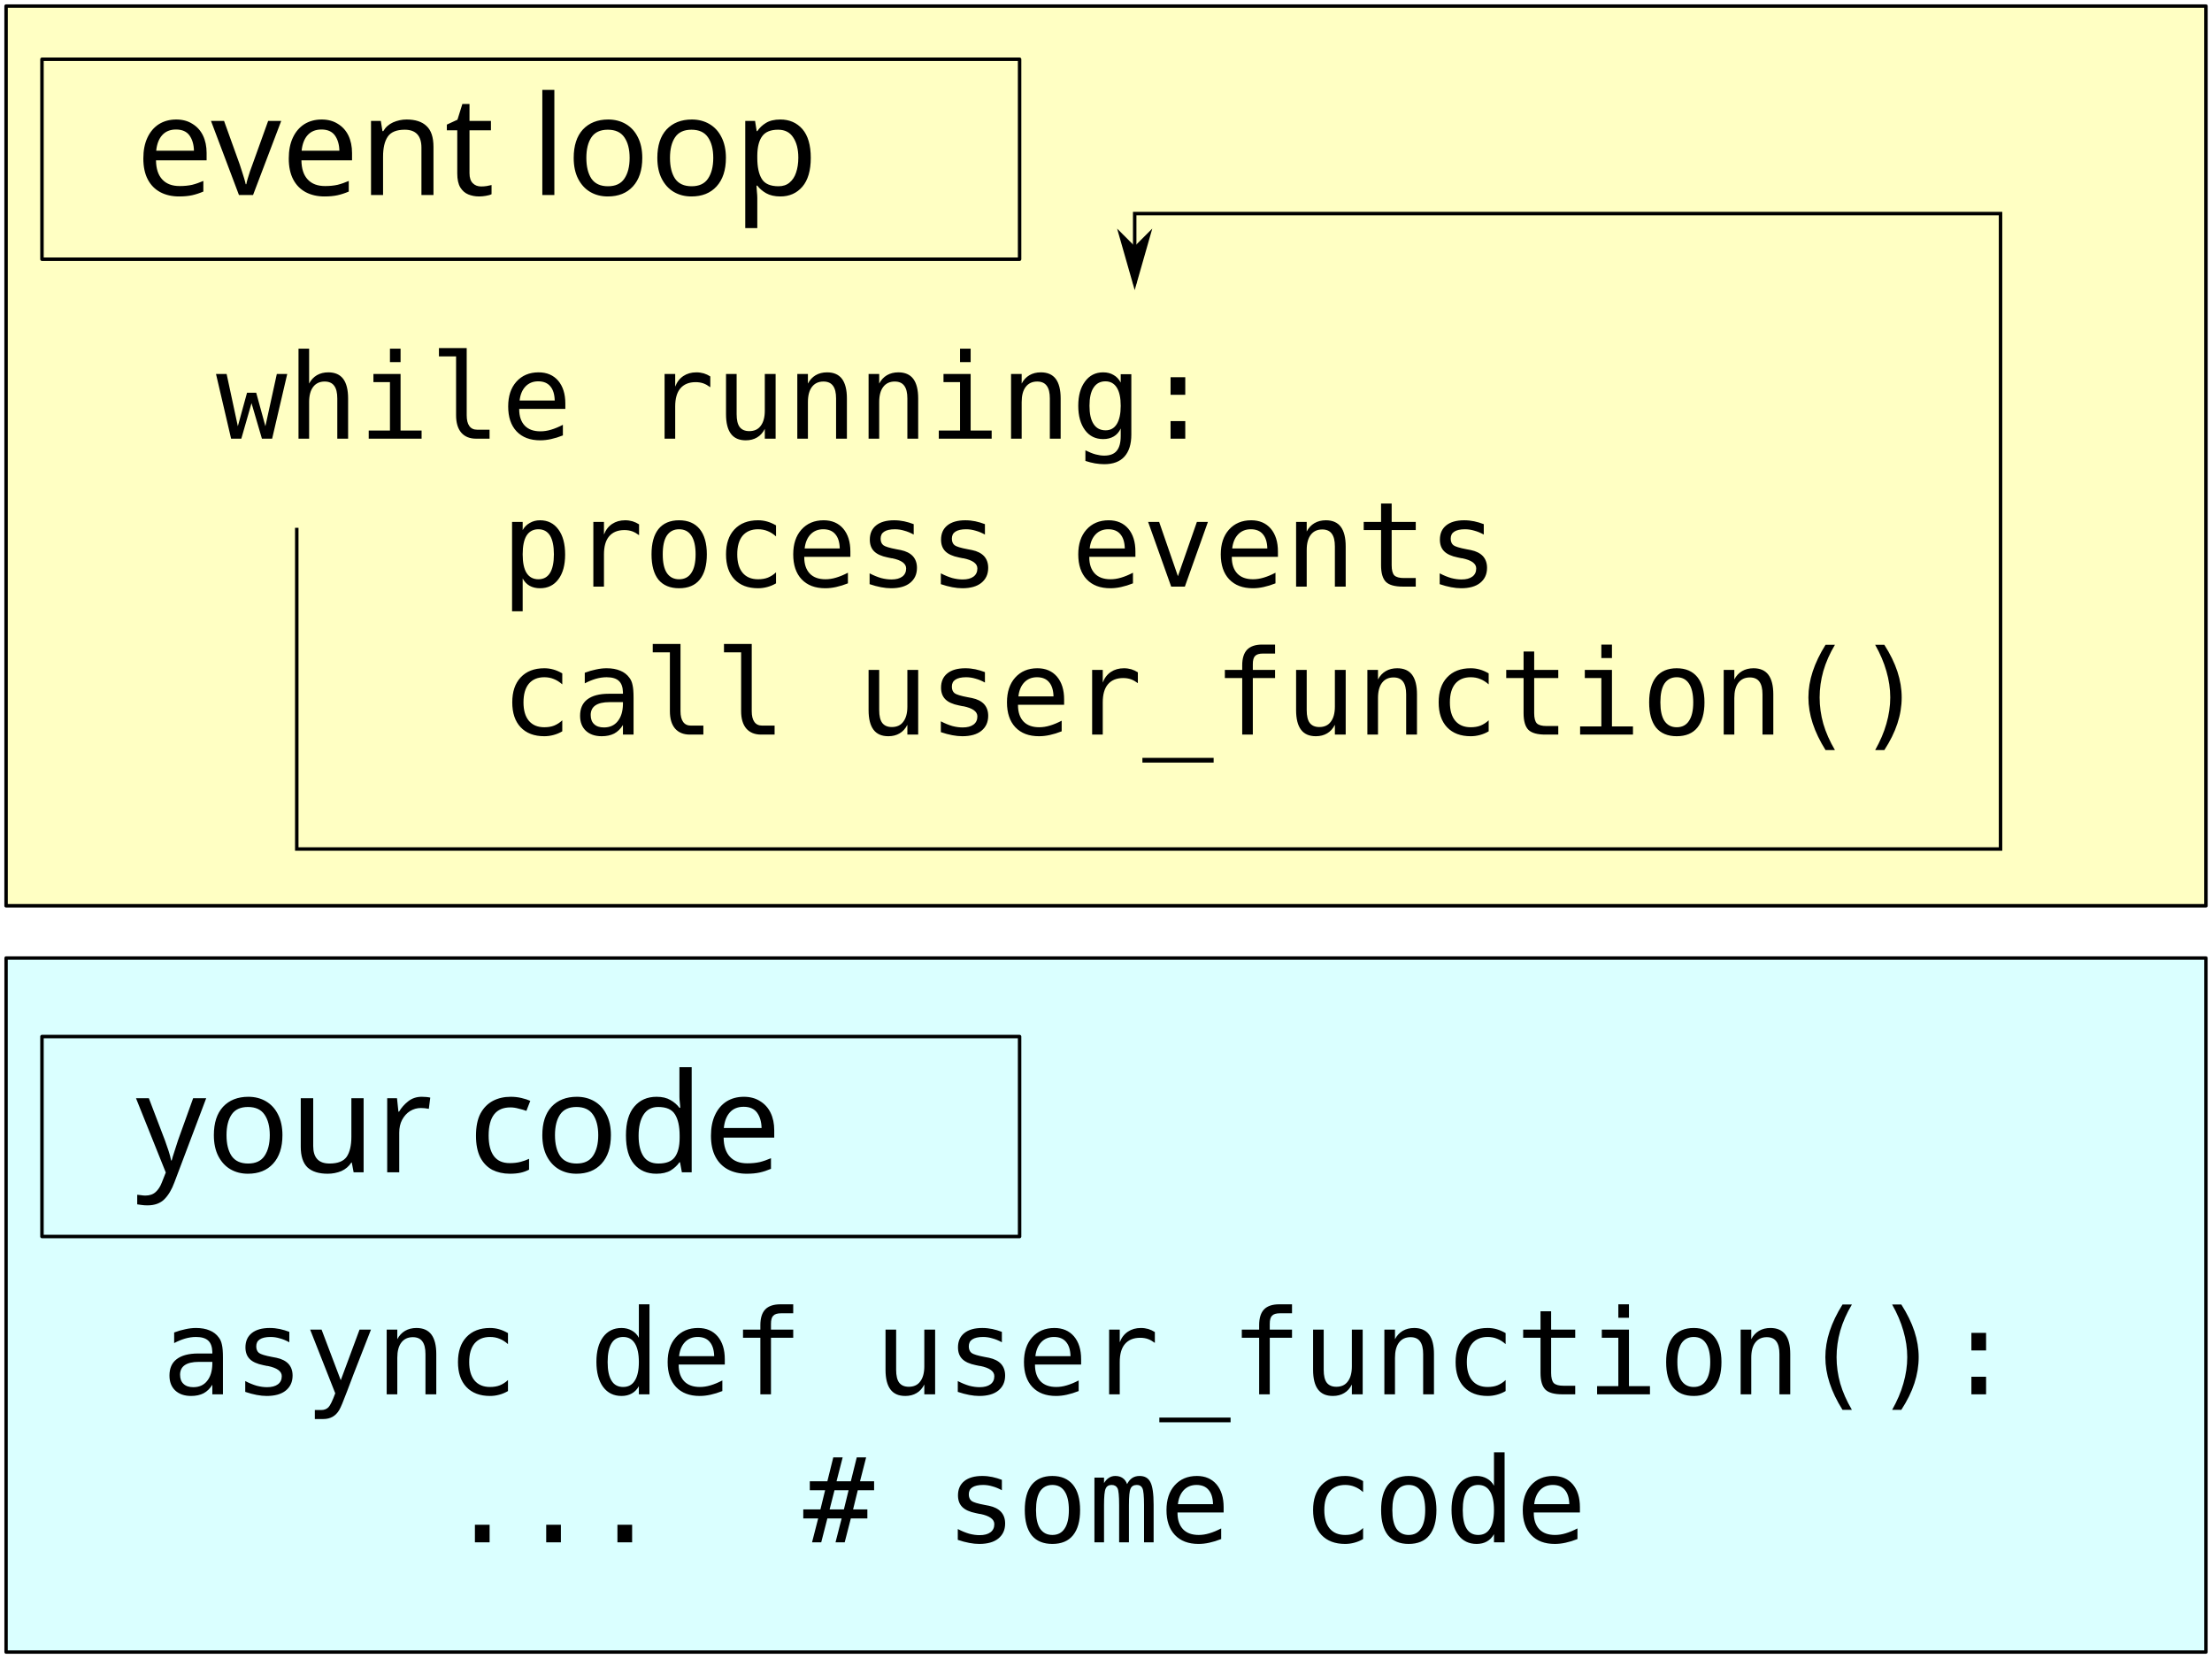
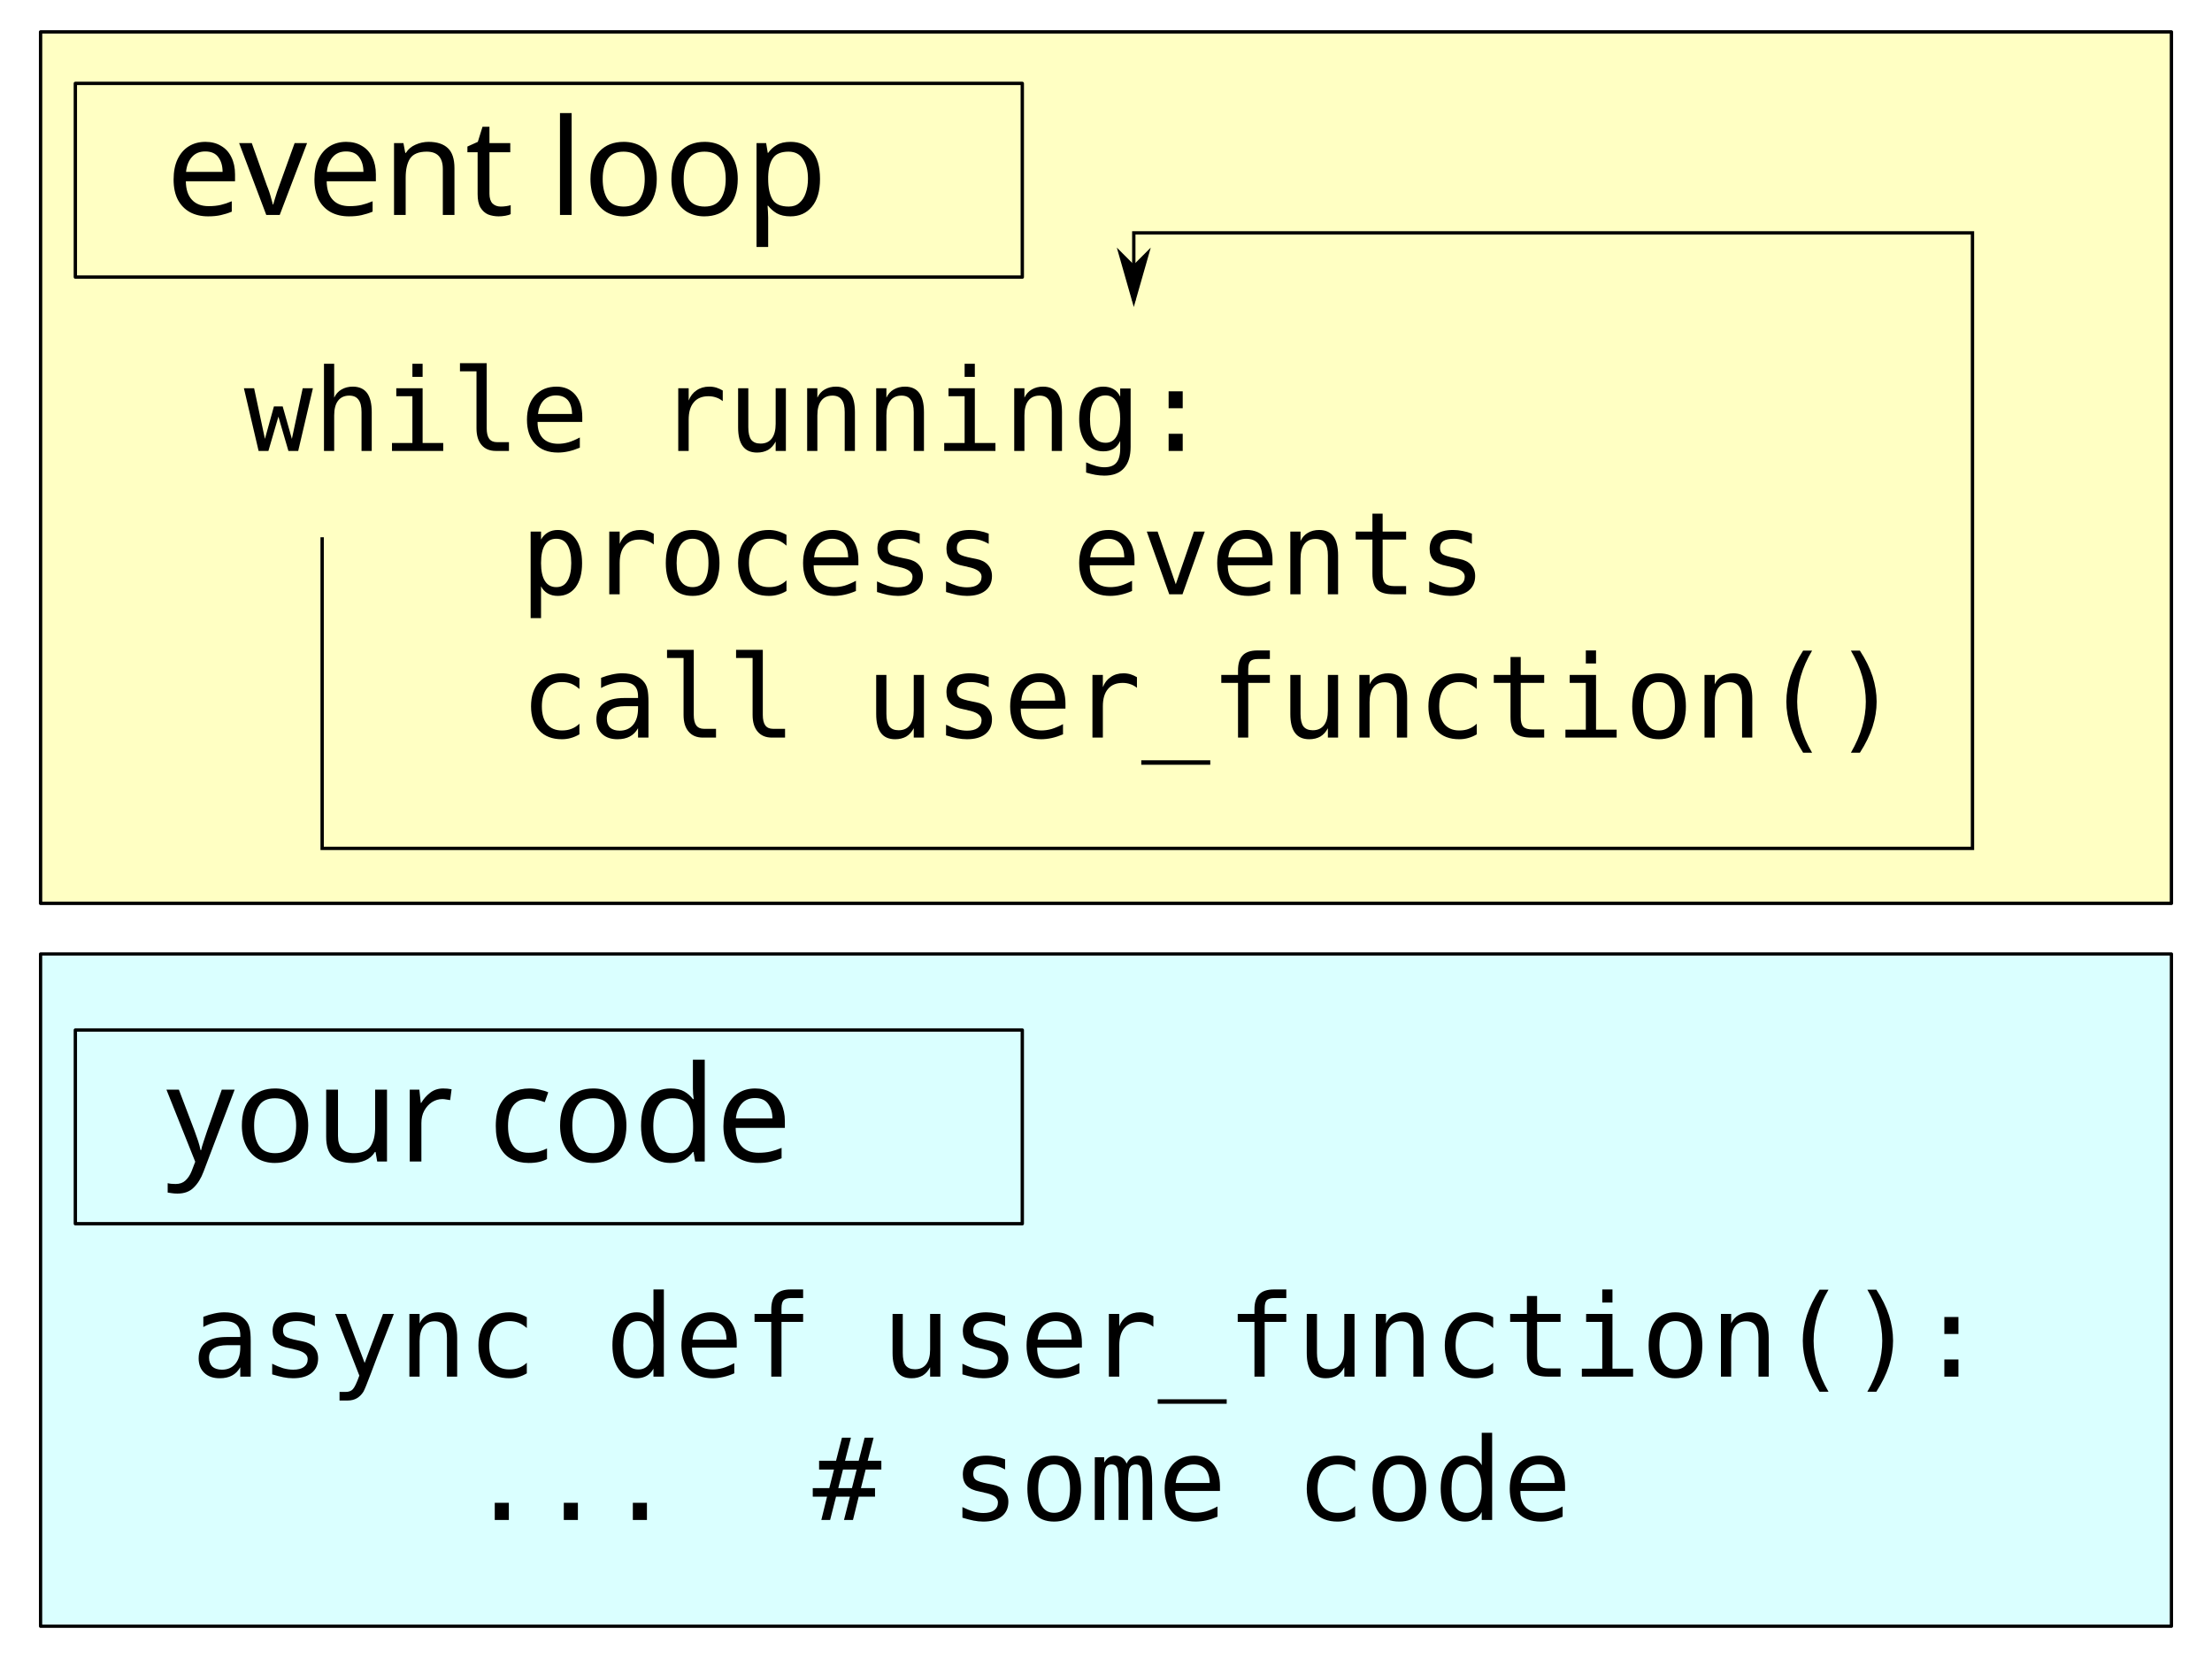
<svg xmlns="http://www.w3.org/2000/svg" width="640" height="480" viewBox="0 0 169.333 127" version="1.1" id="svg8">
  <defs id="defs2">
    <marker orient="auto" refY="0.0" refX="0.0" id="Arrow1Lend" style="overflow:visible;">
      <path id="path855" d="M 0.0,0.0 L 5.0,-5.0 L -12.5,0.0 L 5.0,5.0 L 0.0,0.0 z " style="fill-rule:evenodd;stroke:#000000;stroke-width:1pt;stroke-opacity:1;fill:#000000;fill-opacity:1" transform="scale(0.8) rotate(180) translate(12.5,0)" />
    </marker>
  </defs>
  <g id="layer1" transform="translate(0,-170)">
-     <rect style="opacity:1;fill:#ffffc3;fill-opacity:1;stroke:#000000;stroke-width:0.265;stroke-linecap:round;stroke-linejoin:round;stroke-miterlimit:4;stroke-dasharray:none;stroke-dashoffset:0;stroke-opacity:1" id="rect834" width="168.404" height="68.875" x="0.465" y="170.465" />
-     <rect style="opacity:1;fill:none;fill-opacity:1;stroke:#000000;stroke-width:0.265;stroke-linecap:round;stroke-linejoin:round;stroke-miterlimit:4;stroke-dasharray:none;stroke-dashoffset:0;stroke-opacity:1" id="rect836" width="74.839" height="15.308" x="3.213" y="174.536" />
-     <text xml:space="preserve" style="font-style:normal;font-variant:normal;font-weight:normal;font-stretch:normal;font-size:10.583px;line-height:1.25;font-family:sans-serif;-inkscape-font-specification:sans-serif;letter-spacing:0px;word-spacing:0px;fill:#000000;fill-opacity:1;stroke:none;stroke-width:0.265" x="10.394" y="184.93" id="text840">
-       <tspan id="tspan838" x="10.394" y="184.93" style="stroke-width:0.265">event loop</tspan>
+     <rect style="opacity:1;fill:#ffffc3;fill-opacity:1;stroke:#000000;stroke-width:0.256;stroke-linecap:round;stroke-linejoin:round;stroke-miterlimit:4;stroke-dasharray:none;stroke-dashoffset:0;stroke-opacity:1" id="rect834" width="163.121" height="66.714" x="3.106" y="172.441" />
+     <rect style="opacity:1;fill:none;fill-opacity:1;stroke:#000000;stroke-width:0.256;stroke-linecap:round;stroke-linejoin:round;stroke-miterlimit:4;stroke-dasharray:none;stroke-dashoffset:0;stroke-opacity:1" id="rect836" width="72.491" height="14.828" x="5.768" y="176.384" />
+     <text xml:space="preserve" style="font-style:normal;font-variant:normal;font-weight:normal;font-stretch:normal;font-size:10.251px;line-height:1.25;font-family:sans-serif;-inkscape-font-specification:sans-serif;letter-spacing:0px;word-spacing:0px;fill:#000000;fill-opacity:1;stroke:none;stroke-width:0.256" x="12.725" y="186.453" id="text840">
+       <tspan id="tspan838" x="12.725" y="186.453" style="stroke-width:0.256">event loop</tspan>
    </text>
-     <text xml:space="preserve" style="font-style:normal;font-variant:normal;font-weight:normal;font-stretch:normal;font-size:9.062px;line-height:1.25;font-family:sans-serif;-inkscape-font-specification:sans-serif;letter-spacing:0px;word-spacing:0px;fill:#000000;fill-opacity:1;stroke:none;stroke-width:0.227" x="16.536" y="203.582" id="text844">
-       <tspan id="tspan842" x="16.536" y="203.582" style="font-style:normal;font-variant:normal;font-weight:normal;font-stretch:normal;font-family:monospace;-inkscape-font-specification:monospace;stroke-width:0.227">while running:</tspan>
-       <tspan x="16.536" y="214.909" style="font-style:normal;font-variant:normal;font-weight:normal;font-stretch:normal;font-family:monospace;-inkscape-font-specification:monospace;stroke-width:0.227" id="tspan846">    process events</tspan>
-       <tspan x="16.536" y="226.236" style="font-style:normal;font-variant:normal;font-weight:normal;font-stretch:normal;font-family:monospace;-inkscape-font-specification:monospace;stroke-width:0.227" id="tspan848">    call user_function()</tspan>
+     <text xml:space="preserve" style="font-style:normal;font-variant:normal;font-weight:normal;font-stretch:normal;font-size:8.777px;line-height:1.25;font-family:sans-serif;-inkscape-font-specification:sans-serif;letter-spacing:0px;word-spacing:0px;fill:#000000;fill-opacity:1;stroke:none;stroke-width:0.219" x="18.673" y="204.519" id="text844">
+       <tspan id="tspan842" x="18.673" y="204.519" style="font-style:normal;font-variant:normal;font-weight:normal;font-stretch:normal;font-family:monospace;-inkscape-font-specification:monospace;stroke-width:0.219">while running:</tspan>
+       <tspan x="18.673" y="215.491" style="font-style:normal;font-variant:normal;font-weight:normal;font-stretch:normal;font-family:monospace;-inkscape-font-specification:monospace;stroke-width:0.219" id="tspan846">    process events</tspan>
+       <tspan x="18.673" y="226.463" style="font-style:normal;font-variant:normal;font-weight:normal;font-stretch:normal;font-family:monospace;-inkscape-font-specification:monospace;stroke-width:0.219" id="tspan848">    call user_function()</tspan>
    </text>
-     <path style="fill:none;stroke:#000000;stroke-width:0.265px;stroke-linecap:butt;stroke-linejoin:miter;stroke-opacity:1;marker-end:url(#Arrow1Lend)" d="m 22.718,210.405 v 24.589 H 153.145 V 186.35 H 86.863 v 5.345" id="path850" />
-     <rect y="243.339" x="0.465" height="53.13" width="168.404" id="rect1134" style="opacity:1;fill:#daffff;fill-opacity:1;stroke:#000000;stroke-width:0.258;stroke-linecap:round;stroke-linejoin:round;stroke-miterlimit:4;stroke-dasharray:none;stroke-dashoffset:0;stroke-opacity:1" />
-     <rect y="249.35" x="3.213" height="15.308" width="74.839" id="rect1136" style="opacity:1;fill:none;fill-opacity:1;stroke:#000000;stroke-width:0.265;stroke-linecap:round;stroke-linejoin:round;stroke-miterlimit:4;stroke-dasharray:none;stroke-dashoffset:0;stroke-opacity:1" />
-     <text id="text1140" y="259.744" x="10.394" style="font-style:normal;font-variant:normal;font-weight:normal;font-stretch:normal;font-size:10.583px;line-height:1.25;font-family:sans-serif;-inkscape-font-specification:sans-serif;letter-spacing:0px;word-spacing:0px;fill:#000000;fill-opacity:1;stroke:none;stroke-width:0.265" xml:space="preserve">
-       <tspan style="stroke-width:0.265" y="259.744" x="10.394" id="tspan1138">your code</tspan>
+     <path style="fill:none;stroke:#000000;stroke-width:0.256px;stroke-linecap:butt;stroke-linejoin:miter;stroke-opacity:1;marker-end:url(#Arrow1Lend)" d="m 24.661,211.128 v 23.817 H 150.997 V 187.828 H 86.794 v 5.178" id="path850" />
+     <rect y="243.029" x="3.106" height="51.463" width="163.121" id="rect1134" style="opacity:1;fill:#daffff;fill-opacity:1;stroke:#000000;stroke-width:0.25;stroke-linecap:round;stroke-linejoin:round;stroke-miterlimit:4;stroke-dasharray:none;stroke-dashoffset:0;stroke-opacity:1" />
+     <rect y="248.851" x="5.768" height="14.828" width="72.491" id="rect1136" style="opacity:1;fill:none;fill-opacity:1;stroke:#000000;stroke-width:0.256;stroke-linecap:round;stroke-linejoin:round;stroke-miterlimit:4;stroke-dasharray:none;stroke-dashoffset:0;stroke-opacity:1" />
+     <text id="text1140" y="258.92" x="12.725" style="font-style:normal;font-variant:normal;font-weight:normal;font-stretch:normal;font-size:10.251px;line-height:1.25;font-family:sans-serif;-inkscape-font-specification:sans-serif;letter-spacing:0px;word-spacing:0px;fill:#000000;fill-opacity:1;stroke:none;stroke-width:0.256" xml:space="preserve">
+       <tspan style="stroke-width:0.256" y="258.92" x="12.725" id="tspan1138">your code</tspan>
    </text>
-     <text id="text1148" y="276.741" x="12.378" style="font-style:normal;font-variant:normal;font-weight:normal;font-stretch:normal;font-size:9.062px;line-height:1.25;font-family:sans-serif;-inkscape-font-specification:sans-serif;letter-spacing:0px;word-spacing:0px;fill:#000000;fill-opacity:1;stroke:none;stroke-width:0.227" xml:space="preserve">
-       <tspan id="tspan1146" style="font-style:normal;font-variant:normal;font-weight:normal;font-stretch:normal;font-family:monospace;-inkscape-font-specification:monospace;stroke-width:0.227" y="276.741" x="12.378">async def user_function():</tspan>
-       <tspan style="font-style:normal;font-variant:normal;font-weight:normal;font-stretch:normal;font-family:monospace;-inkscape-font-specification:monospace;stroke-width:0.227" y="288.068" x="12.378" id="tspan1155">    ...  # some code</tspan>
+     <text id="text1148" y="275.383" x="14.646" style="font-style:normal;font-variant:normal;font-weight:normal;font-stretch:normal;font-size:8.777px;line-height:1.25;font-family:sans-serif;-inkscape-font-specification:sans-serif;letter-spacing:0px;word-spacing:0px;fill:#000000;fill-opacity:1;stroke:none;stroke-width:0.219" xml:space="preserve">
+       <tspan id="tspan1146" style="font-style:normal;font-variant:normal;font-weight:normal;font-stretch:normal;font-family:monospace;-inkscape-font-specification:monospace;stroke-width:0.219" y="275.383" x="14.646">async def user_function():</tspan>
+       <tspan style="font-style:normal;font-variant:normal;font-weight:normal;font-stretch:normal;font-family:monospace;-inkscape-font-specification:monospace;stroke-width:0.219" y="286.355" x="14.646" id="tspan1155">    ...  # some code</tspan>
    </text>
  </g>
</svg>
